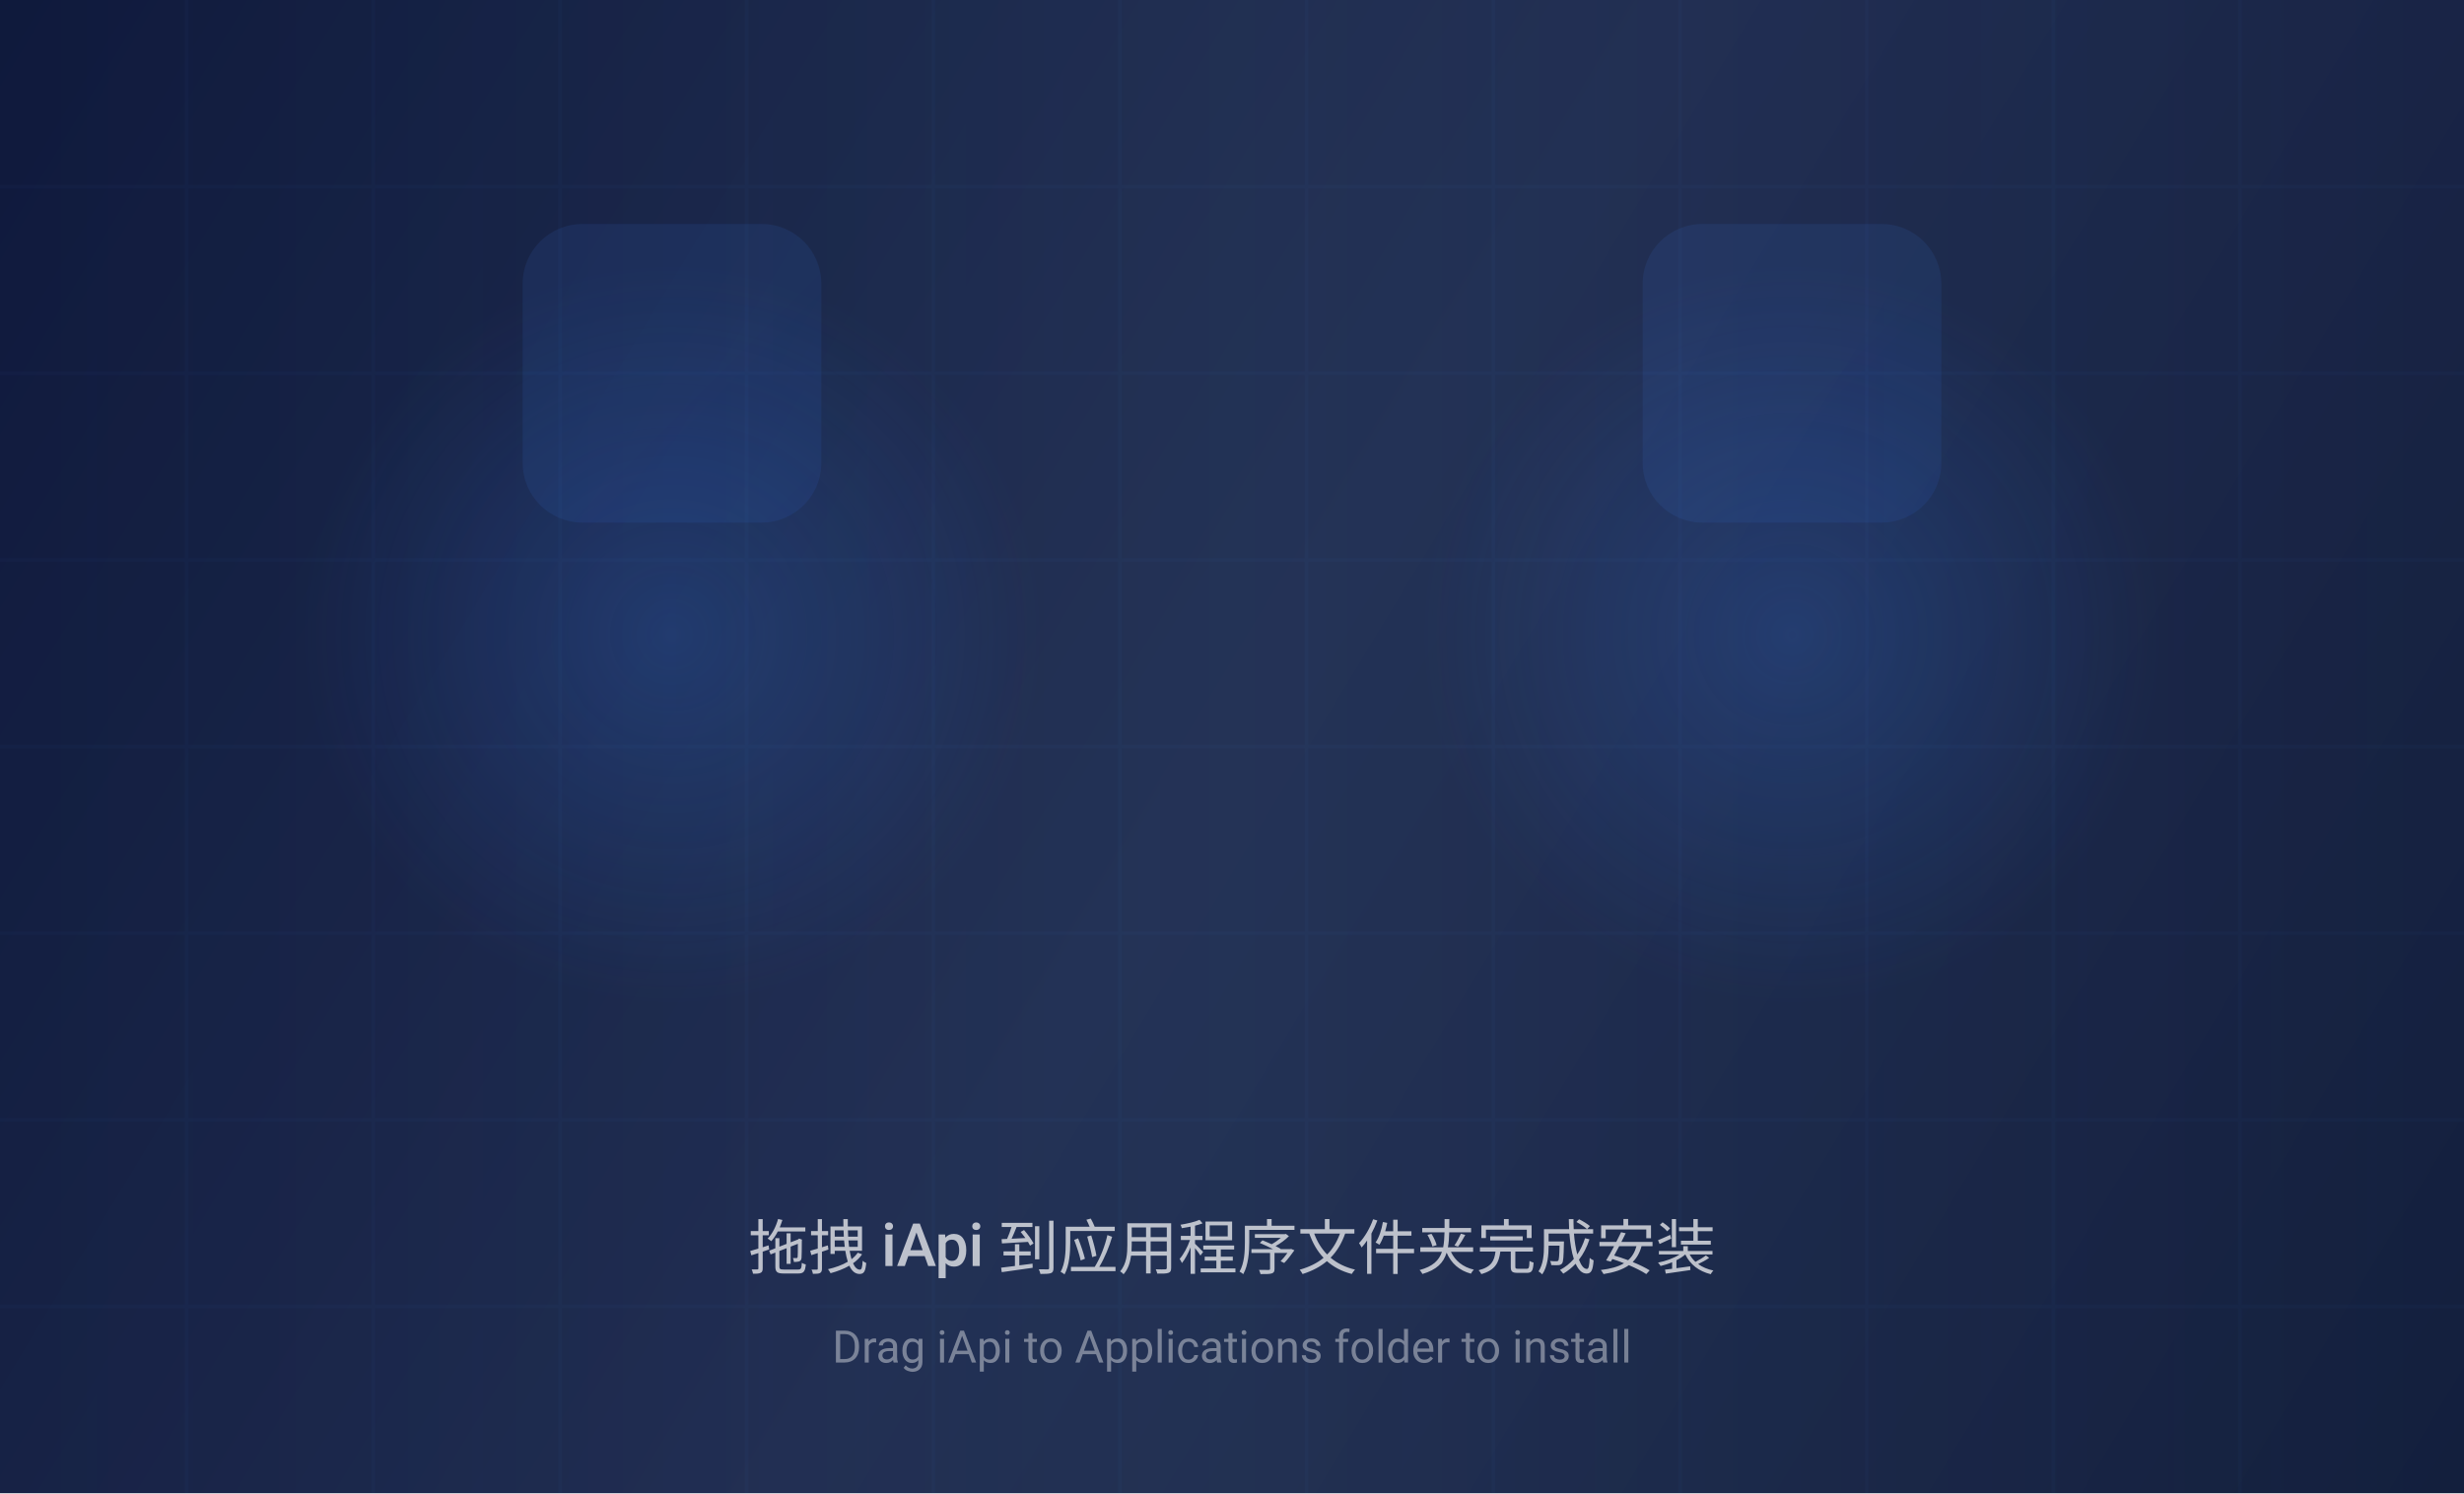
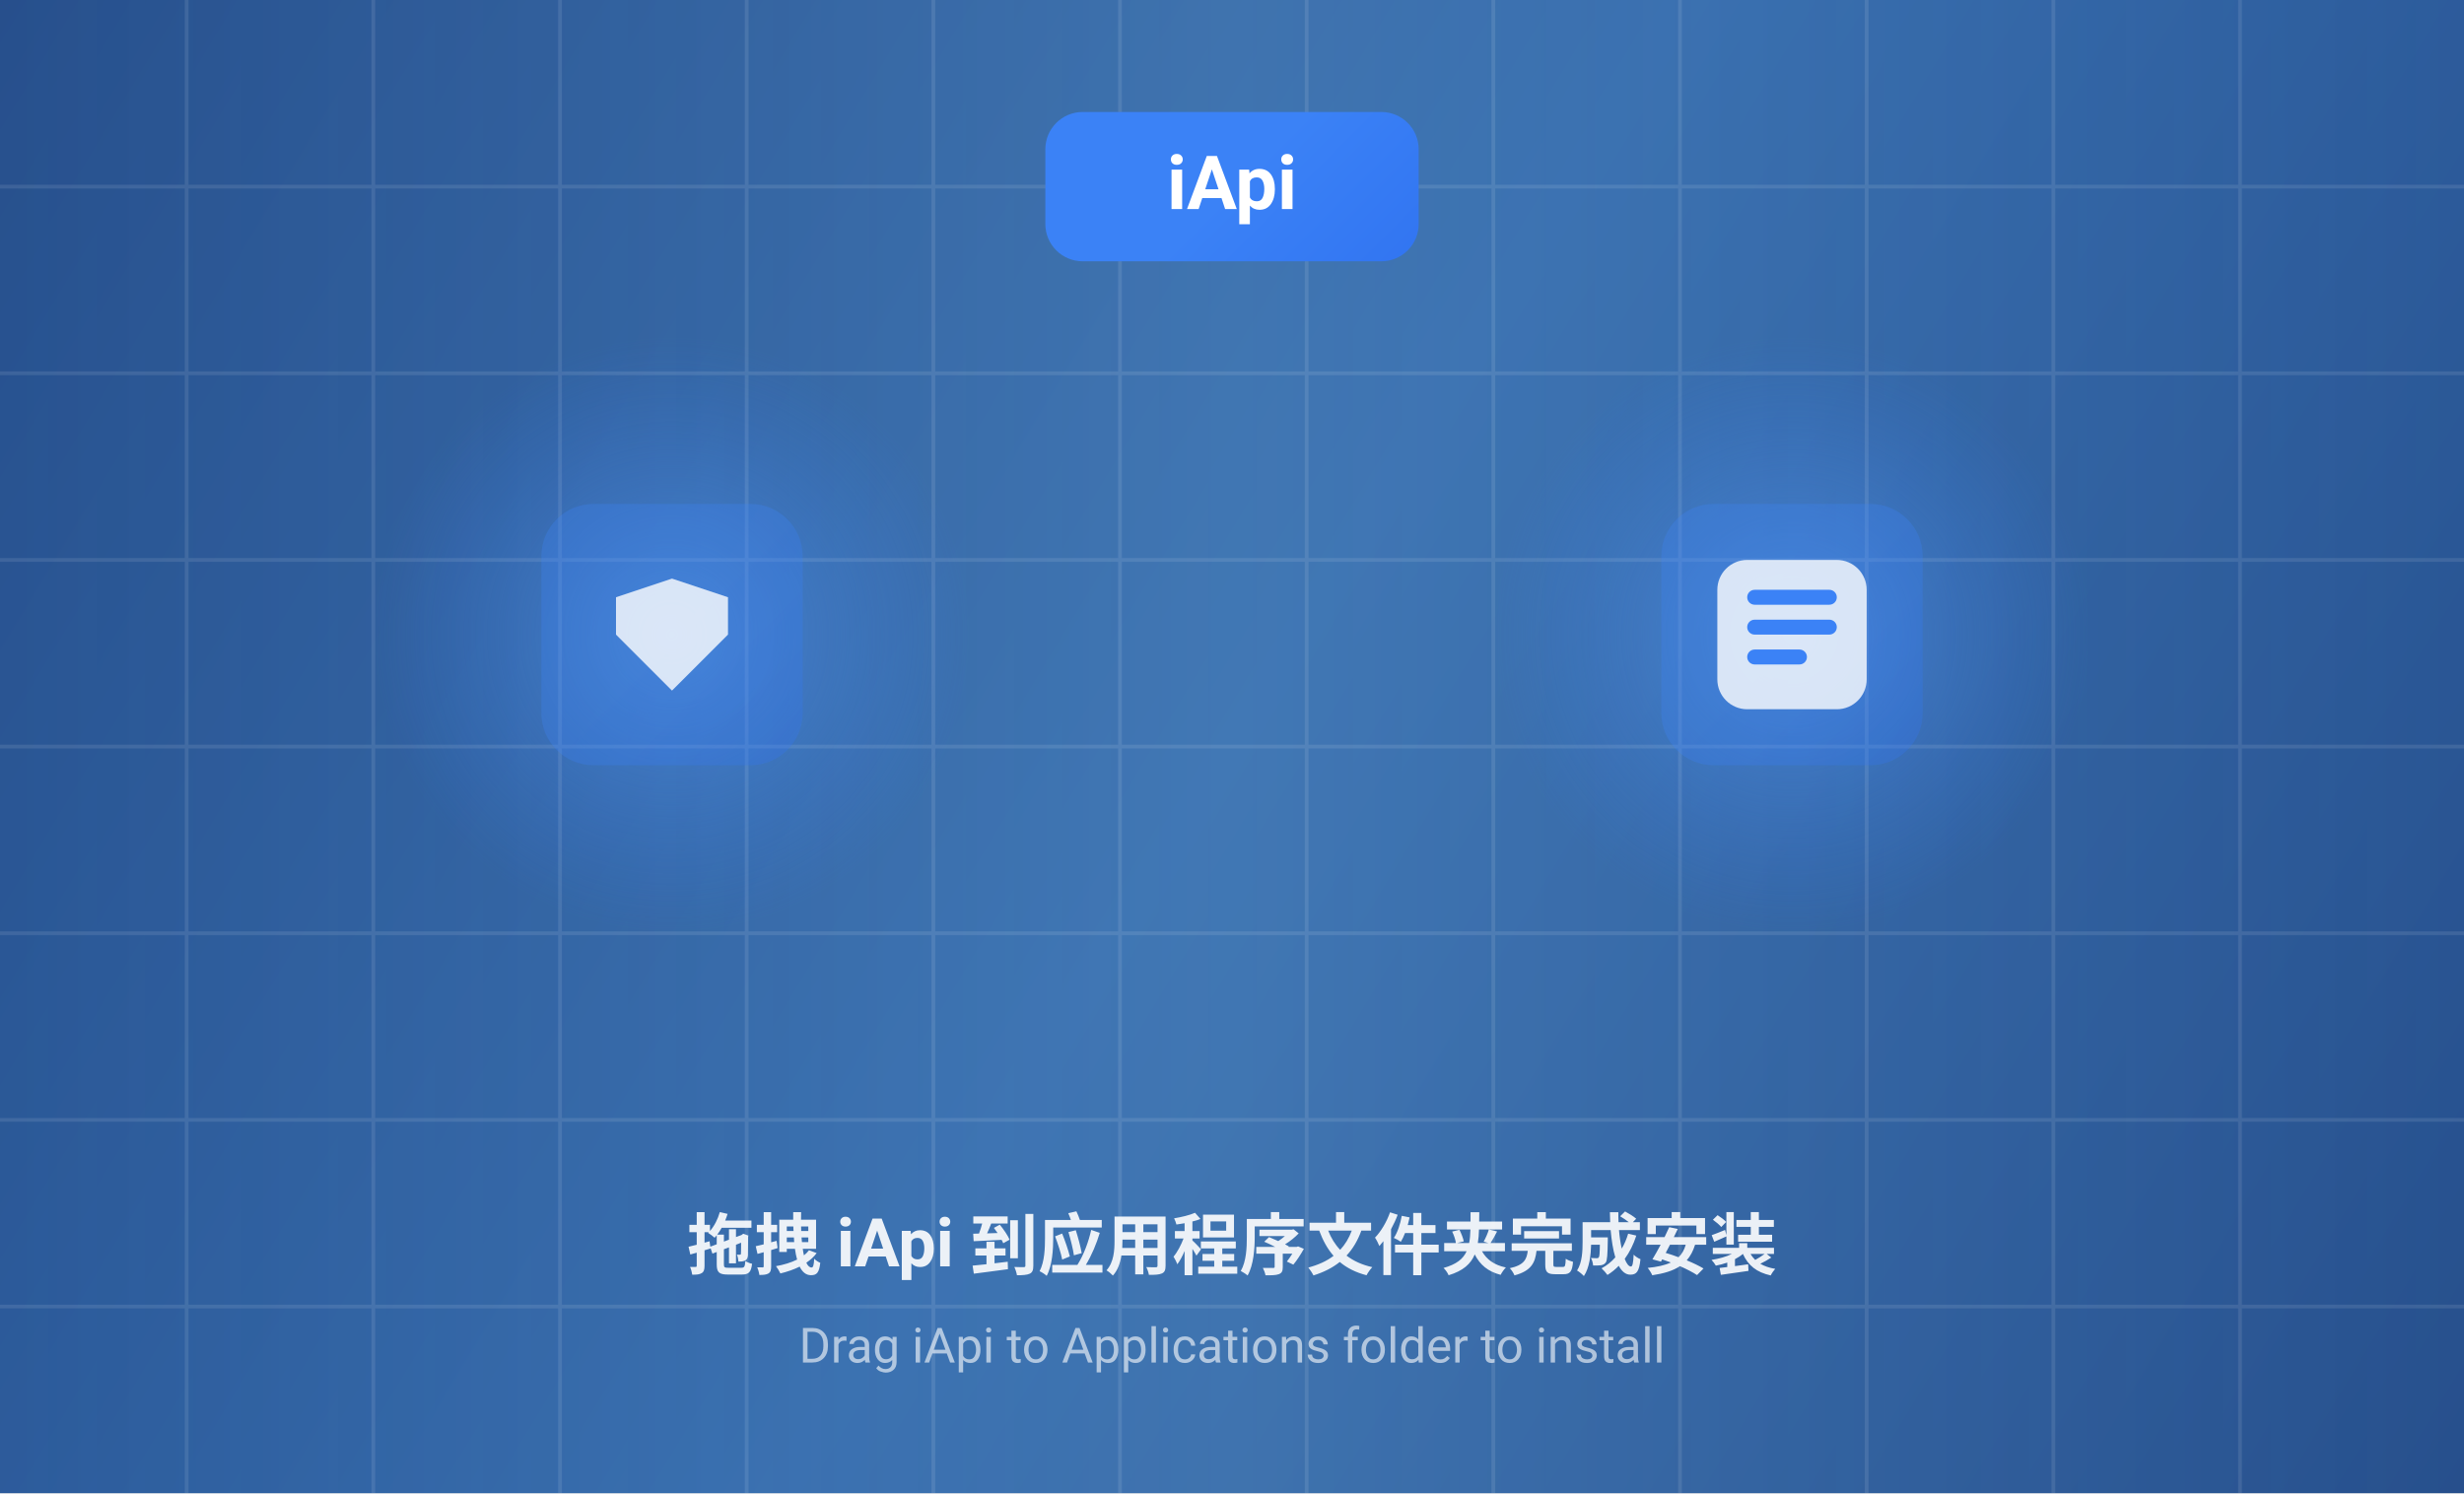
<svg xmlns="http://www.w3.org/2000/svg" width="660" height="400" viewBox="0 0 660 400" fill="none">
  <defs>
    <linearGradient id="bgGradient" x1="0" y1="0" x2="660" y2="400" gradientUnits="userSpaceOnUse">
-       <stop offset="0%" stop-color="#0a0e27" />
-       <stop offset="50%" stop-color="#1a1f3a" />
-       <stop offset="100%" stop-color="#0f1428" />
+       <stop offset="0%" stop-color="#1e3a5f" />
+       <stop offset="50%" stop-color="#2d5a87" />
+       <stop offset="100%" stop-color="#1e3a5f" />
    </linearGradient>
    <linearGradient id="accentGradient" x1="0" y1="0" x2="660" y2="0" gradientUnits="userSpaceOnUse">
-       <stop offset="0%" stop-color="#3b82f6" stop-opacity="0.1" />
-       <stop offset="50%" stop-color="#60a5fa" stop-opacity="0.15" />
-       <stop offset="100%" stop-color="#3b82f6" stop-opacity="0.1" />
+       <stop offset="0%" stop-color="#3b82f6" stop-opacity="0.3" />
+       <stop offset="50%" stop-color="#60a5fa" stop-opacity="0.4" />
+       <stop offset="100%" stop-color="#3b82f6" stop-opacity="0.3" />
    </linearGradient>
    <radialGradient id="glowGradient" cx="50%" cy="50%" r="50%">
-       <stop offset="0%" stop-color="#3b82f6" stop-opacity="0.2" />
+       <stop offset="0%" stop-color="#60a5fa" stop-opacity="0.5" />
      <stop offset="100%" stop-color="#3b82f6" stop-opacity="0" />
    </radialGradient>
-   </defs>
-   <rect width="660" height="400" fill="url(#bgGradient)" />
-   <rect width="660" height="400" fill="url(#accentGradient)" />
-   <ellipse cx="180" cy="170" rx="100" ry="100" fill="url(#glowGradient)" />
-   <ellipse cx="480" cy="170" rx="100" ry="100" fill="url(#glowGradient)" />
-   <g opacity="0.03">
-     <line x1="0" y1="50" x2="660" y2="50" stroke="#3b82f6" stroke-width="1" />
-     <line x1="0" y1="100" x2="660" y2="100" stroke="#3b82f6" stroke-width="1" />
-     <line x1="0" y1="150" x2="660" y2="150" stroke="#3b82f6" stroke-width="1" />
-     <line x1="0" y1="200" x2="660" y2="200" stroke="#3b82f6" stroke-width="1" />
-     <line x1="0" y1="250" x2="660" y2="250" stroke="#3b82f6" stroke-width="1" />
-     <line x1="0" y1="300" x2="660" y2="300" stroke="#3b82f6" stroke-width="1" />
-     <line x1="0" y1="350" x2="660" y2="350" stroke="#3b82f6" stroke-width="1" />
-     <line x1="50" y1="0" x2="50" y2="400" stroke="#3b82f6" stroke-width="1" />
-     <line x1="100" y1="0" x2="100" y2="400" stroke="#3b82f6" stroke-width="1" />
-     <line x1="150" y1="0" x2="150" y2="400" stroke="#3b82f6" stroke-width="1" />
-     <line x1="200" y1="0" x2="200" y2="400" stroke="#3b82f6" stroke-width="1" />
-     <line x1="250" y1="0" x2="250" y2="400" stroke="#3b82f6" stroke-width="1" />
-     <line x1="300" y1="0" x2="300" y2="400" stroke="#3b82f6" stroke-width="1" />
-     <line x1="350" y1="0" x2="350" y2="400" stroke="#3b82f6" stroke-width="1" />
-     <line x1="400" y1="0" x2="400" y2="400" stroke="#3b82f6" stroke-width="1" />
-     <line x1="450" y1="0" x2="450" y2="400" stroke="#3b82f6" stroke-width="1" />
-     <line x1="500" y1="0" x2="500" y2="400" stroke="#3b82f6" stroke-width="1" />
-     <line x1="550" y1="0" x2="550" y2="400" stroke="#3b82f6" stroke-width="1" />
-     <line x1="600" y1="0" x2="600" y2="400" stroke="#3b82f6" stroke-width="1" />
-   </g>
-   <g transform="translate(330, 340)">
-     <text x="0" y="0" text-anchor="middle" font-family="-apple-system, BlinkMacSystemFont, 'Segoe UI', Roboto, Arial, sans-serif" font-size="16" font-weight="500" fill="rgba(255, 255, 255, 0.7)">
-       拖拽 iApi 到应用程序文件夹完成安装
-     </text>
-   </g>
-   <g transform="translate(330, 365)">
-     <text x="0" y="0" text-anchor="middle" font-family="-apple-system, BlinkMacSystemFont, 'Segoe UI', Roboto, Arial, sans-serif" font-size="12" fill="rgba(255, 255, 255, 0.4)">
-       Drag iApi to Applications folder to install
-     </text>
-   </g>
-   <g transform="translate(180, 100)">
-     <rect x="-40" y="-40" width="80" height="80" rx="16" fill="url(#iconGradient)" opacity="0.1" />
-   </g>
-   <g transform="translate(480, 100)">
-     <rect x="-40" y="-40" width="80" height="80" rx="16" fill="url(#iconGradient)" opacity="0.1" />
-   </g>
-   <defs>
    <linearGradient id="iconGradient" x1="0" y1="0" x2="80" y2="80" gradientUnits="userSpaceOnUse">
      <stop offset="0%" stop-color="#3b82f6" />
      <stop offset="100%" stop-color="#2563eb" />
    </linearGradient>
  </defs>
+   <rect width="660" height="400" fill="url(#bgGradient)" />
+   <rect width="660" height="400" fill="url(#accentGradient)" />
+   <ellipse cx="180" cy="170" rx="80" ry="80" fill="url(#glowGradient)" />
+   <ellipse cx="480" cy="170" rx="80" ry="80" fill="url(#glowGradient)" />
+   <g opacity="0.1">
+     <line x1="0" y1="50" x2="660" y2="50" stroke="#ffffff" stroke-width="1" />
+     <line x1="0" y1="100" x2="660" y2="100" stroke="#ffffff" stroke-width="1" />
+     <line x1="0" y1="150" x2="660" y2="150" stroke="#ffffff" stroke-width="1" />
+     <line x1="0" y1="200" x2="660" y2="200" stroke="#ffffff" stroke-width="1" />
+     <line x1="0" y1="250" x2="660" y2="250" stroke="#ffffff" stroke-width="1" />
+     <line x1="0" y1="300" x2="660" y2="300" stroke="#ffffff" stroke-width="1" />
+     <line x1="0" y1="350" x2="660" y2="350" stroke="#ffffff" stroke-width="1" />
+     <line x1="50" y1="0" x2="50" y2="400" stroke="#ffffff" stroke-width="1" />
+     <line x1="100" y1="0" x2="100" y2="400" stroke="#ffffff" stroke-width="1" />
+     <line x1="150" y1="0" x2="150" y2="400" stroke="#ffffff" stroke-width="1" />
+     <line x1="200" y1="0" x2="200" y2="400" stroke="#ffffff" stroke-width="1" />
+     <line x1="250" y1="0" x2="250" y2="400" stroke="#ffffff" stroke-width="1" />
+     <line x1="300" y1="0" x2="300" y2="400" stroke="#ffffff" stroke-width="1" />
+     <line x1="350" y1="0" x2="350" y2="400" stroke="#ffffff" stroke-width="1" />
+     <line x1="400" y1="0" x2="400" y2="400" stroke="#ffffff" stroke-width="1" />
+     <line x1="450" y1="0" x2="450" y2="400" stroke="#ffffff" stroke-width="1" />
+     <line x1="500" y1="0" x2="500" y2="400" stroke="#ffffff" stroke-width="1" />
+     <line x1="550" y1="0" x2="550" y2="400" stroke="#ffffff" stroke-width="1" />
+     <line x1="600" y1="0" x2="600" y2="400" stroke="#ffffff" stroke-width="1" />
+   </g>
+   <g transform="translate(180, 170)">
+     <rect x="-35" y="-35" width="70" height="70" rx="14" fill="url(#iconGradient)" opacity="0.3" />
+     <path d="M-15 -10L0 -15L15 -10V0L0 15L-15 0V-10Z" fill="white" fill-opacity="0.8" />
+   </g>
+   <g transform="translate(480, 170)">
+     <rect x="-35" y="-35" width="70" height="70" rx="14" fill="url(#iconGradient)" opacity="0.3" />
+     <rect x="-20" y="-20" width="40" height="40" rx="8" fill="white" fill-opacity="0.8" />
+     <rect x="-12" y="-12" width="24" height="4" rx="2" fill="#3b82f6" />
+     <rect x="-12" y="-4" width="24" height="4" rx="2" fill="#3b82f6" />
+     <rect x="-12" y="4" width="16" height="4" rx="2" fill="#3b82f6" />
+   </g>
+   <g transform="translate(330, 340)">
+     <text x="0" y="0" text-anchor="middle" font-family="-apple-system, BlinkMacSystemFont, 'Segoe UI', Roboto, Arial, sans-serif" font-size="18" font-weight="600" fill="rgba(255, 255, 255, 0.9)">
+       拖拽 iApi 到应用程序文件夹完成安装
+     </text>
+   </g>
+   <g transform="translate(330, 365)">
+     <text x="0" y="0" text-anchor="middle" font-family="-apple-system, BlinkMacSystemFont, 'Segoe UI', Roboto, Arial, sans-serif" font-size="13" fill="rgba(255, 255, 255, 0.6)">
+       Drag iApi to Applications folder to install
+     </text>
+   </g>
+   <g transform="translate(330, 50)">
+     <rect x="-50" y="-20" width="100" height="40" rx="10" fill="url(#iconGradient)" />
+     <text x="0" y="6" text-anchor="middle" font-family="-apple-system, BlinkMacSystemFont, 'Segoe UI', Roboto, Arial, sans-serif" font-size="20" font-weight="700" fill="white">
+       iApi
+     </text>
+   </g>
</svg>
